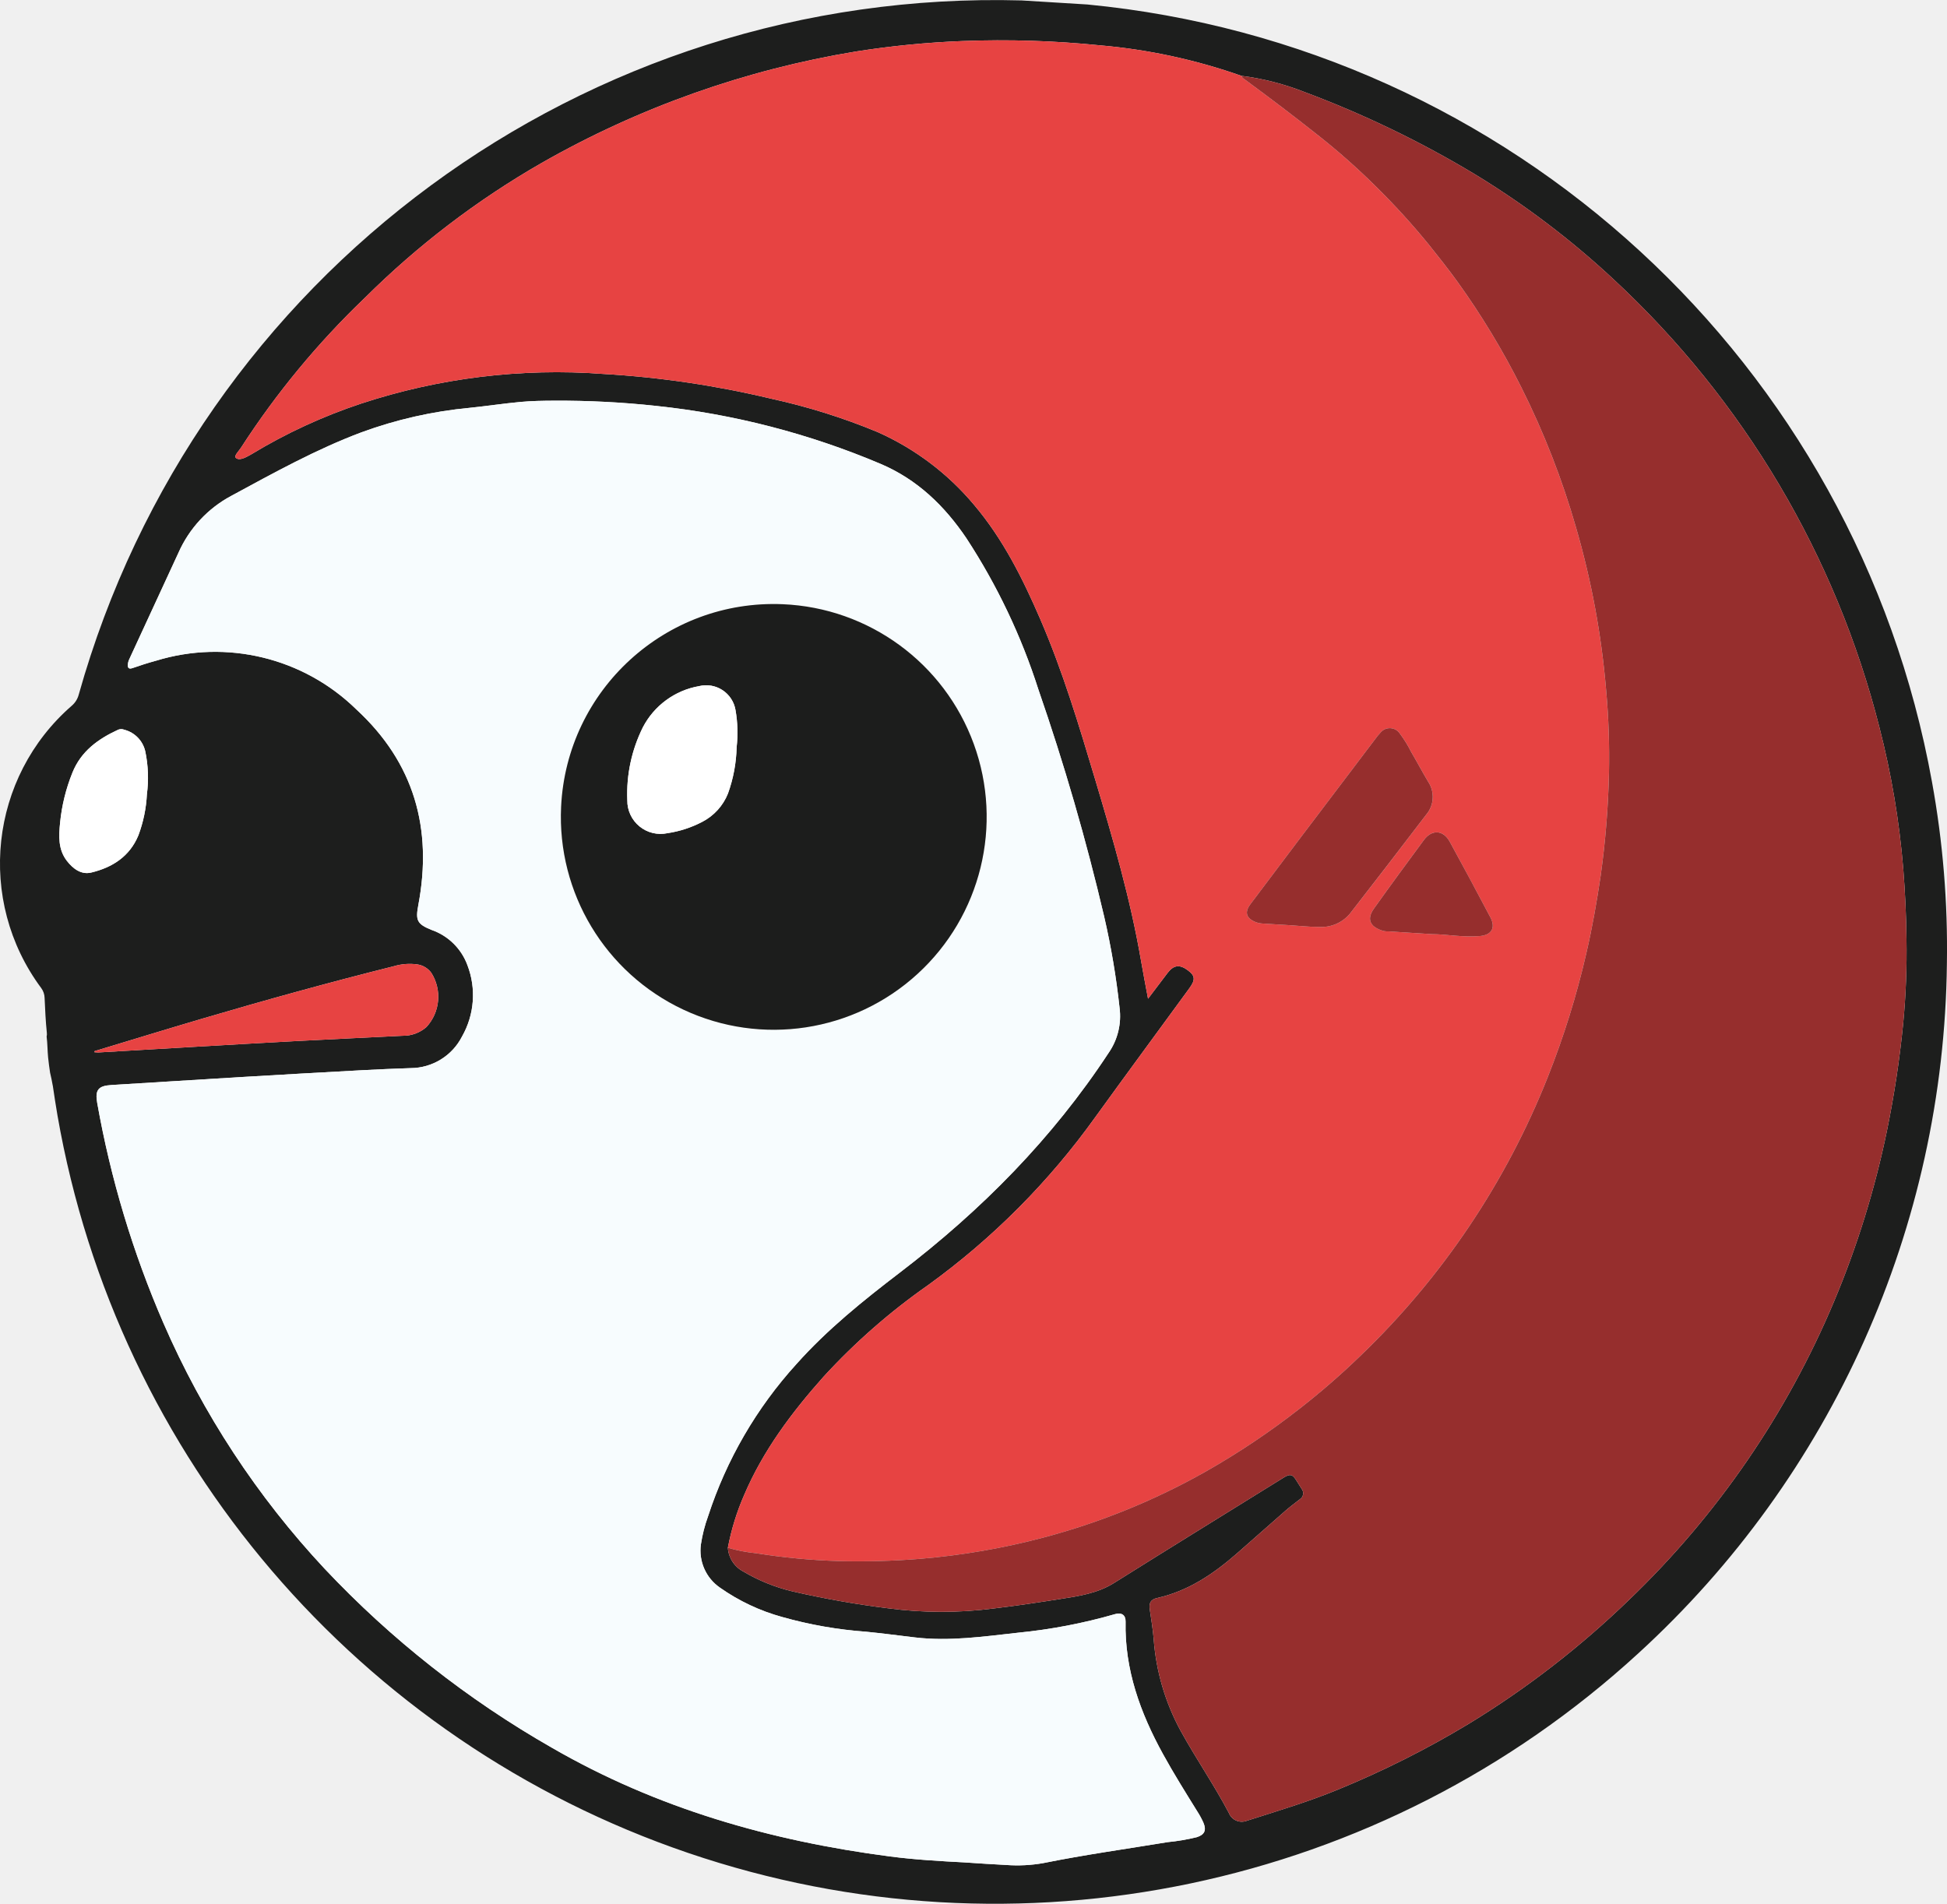
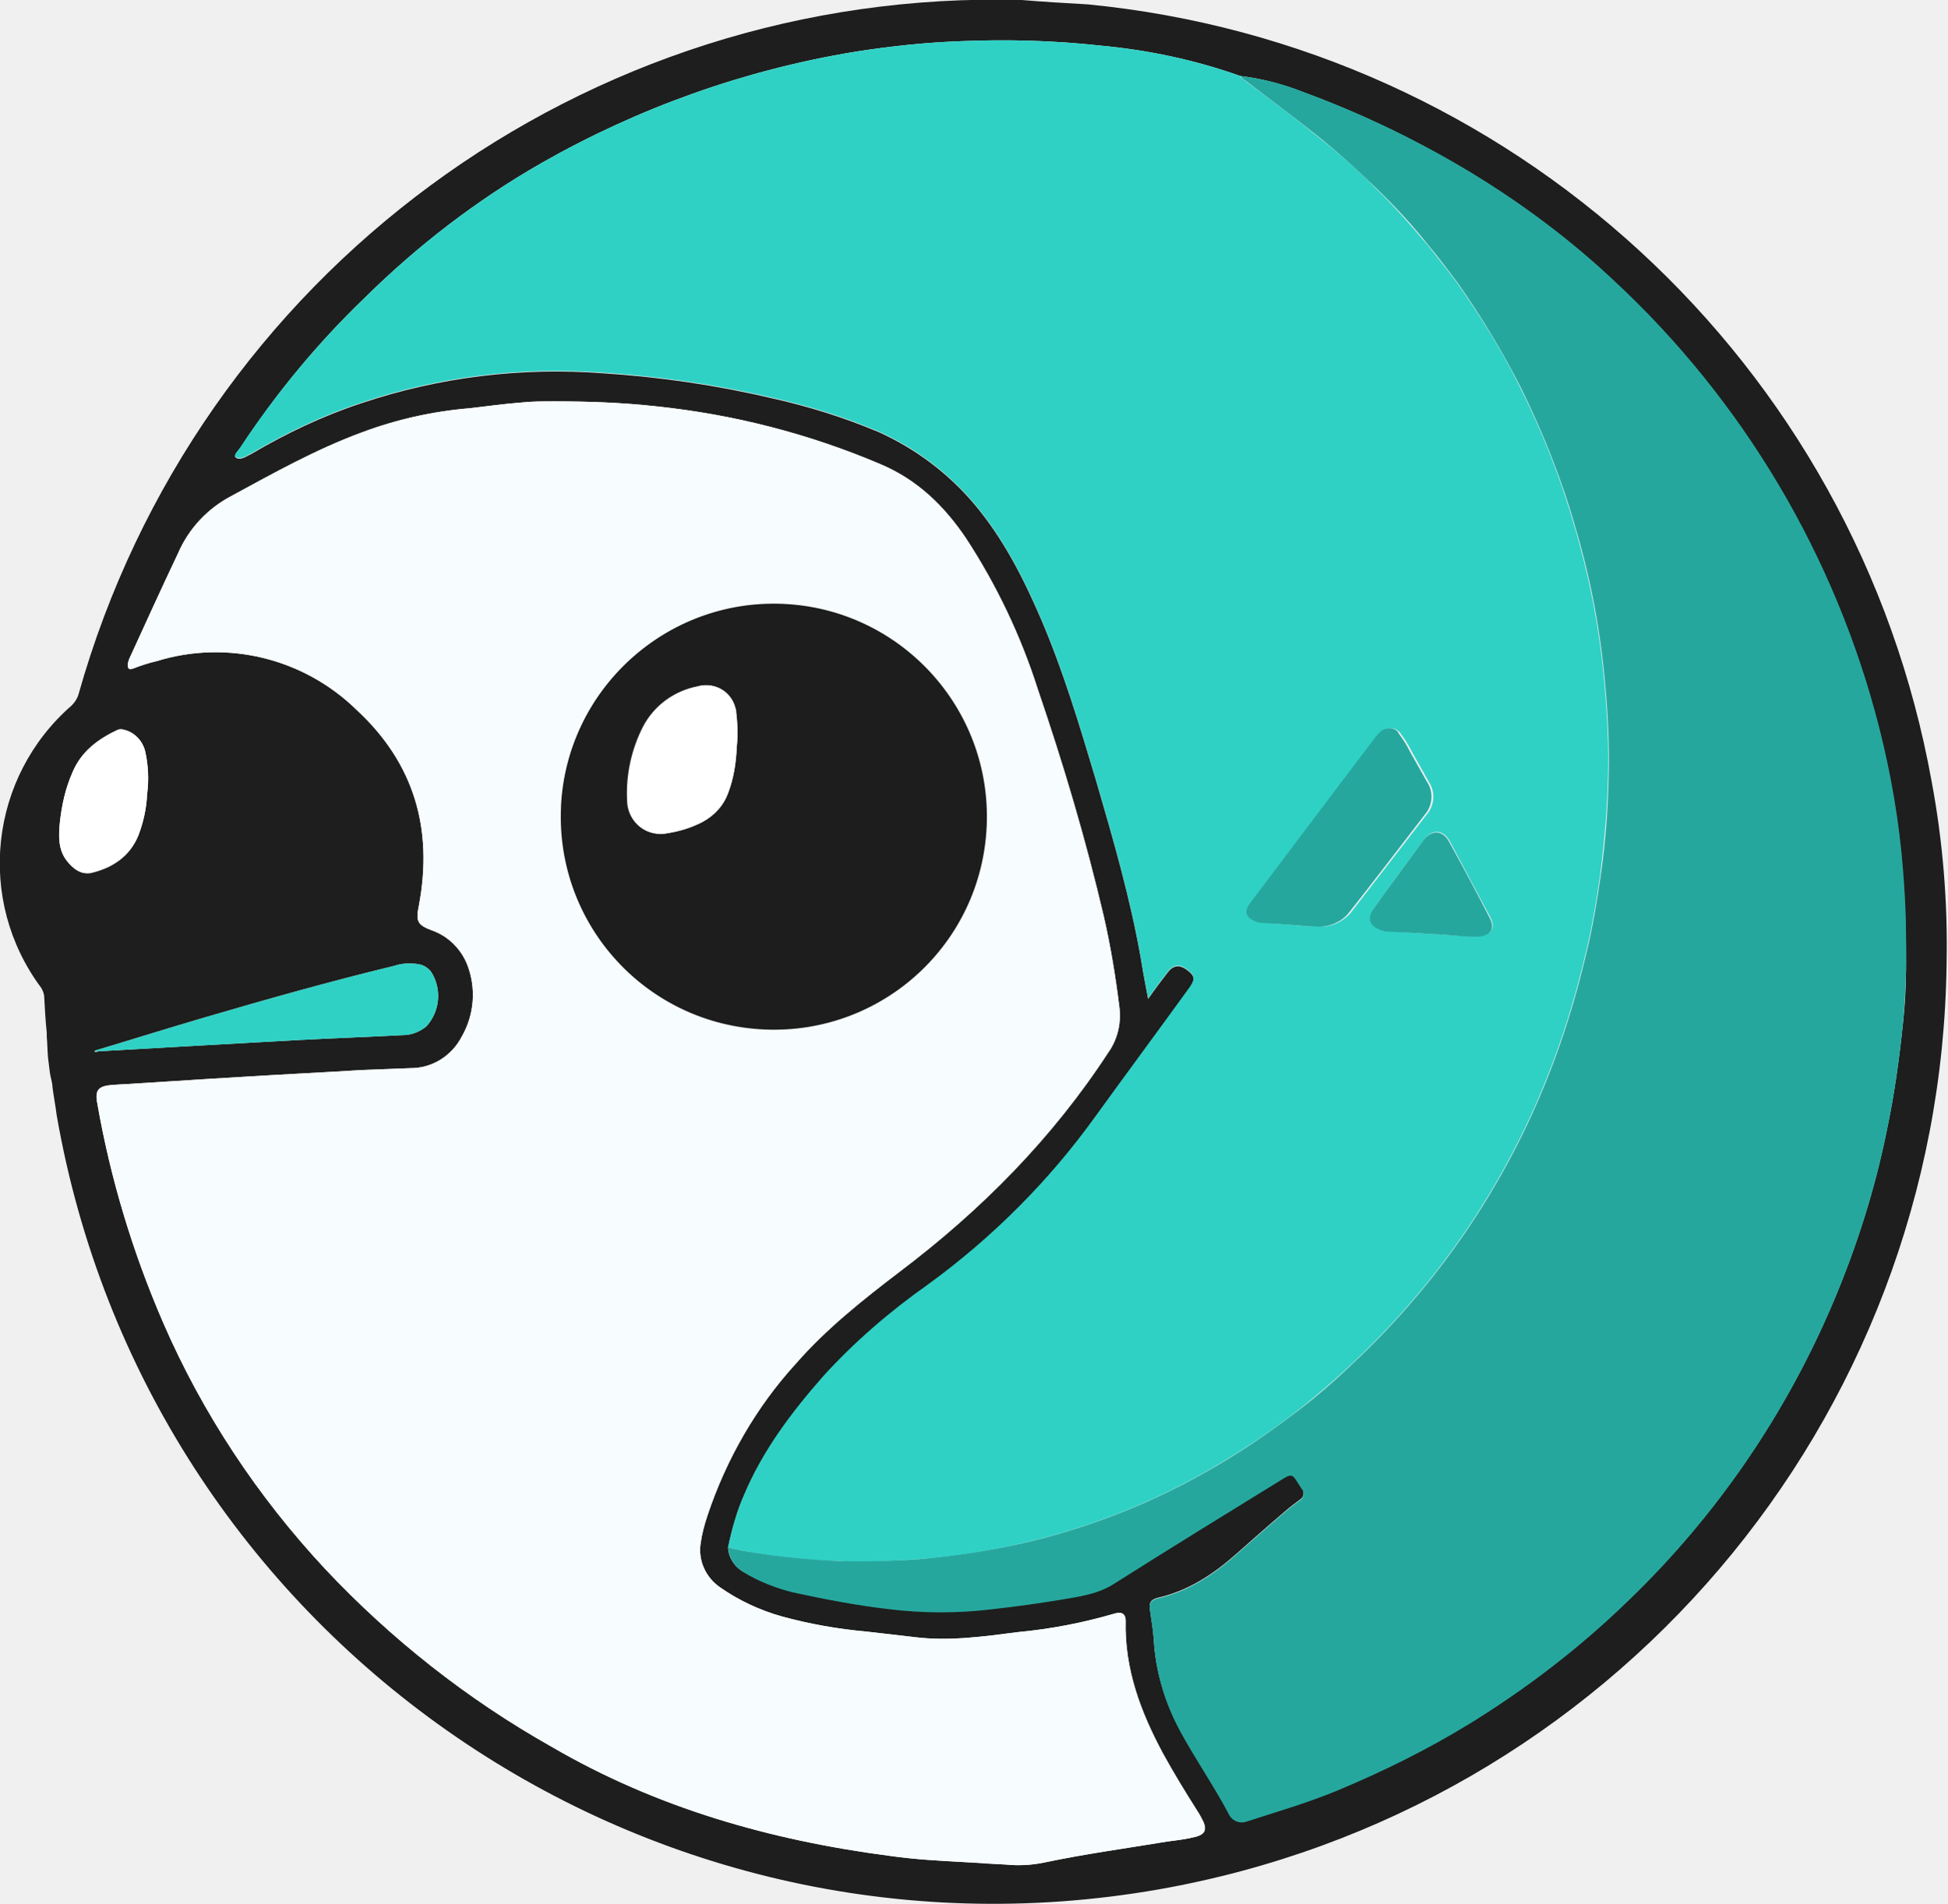
- <svg xmlns="http://www.w3.org/2000/svg" id="Layer_3" data-name="Layer 3" viewBox="0 0 312.35 305.394">
-   <defs>
-     <style>
-       .cls-1 {
-         fill: #1d1e1d;
-       }
- 
-       .cls-2 {
-         fill: #f7fcfe;
-       }
- 
-       .cls-3 {
-         fill: #e74342;
-       }
- 
-       .cls-4 {
-         fill: #fff;
-       }
- 
-       .cls-5 {
-         fill: #962e2d;
-       }
- 
-       .cls-6 {
-         fill: #1c1d1c;
-       }
-     </style>
-   </defs>
-   <g>
-     <path class="cls-1" d="M356.157,201.946a149.064,149.064,0,0,0-2.389-29.186A152.565,152.565,0,0,0,218.275,48.023q-5.276-.325-10.557-.651A152.746,152.746,0,0,0,56.458,158.744a3.514,3.514,0,0,1-1.089,1.759A33.544,33.544,0,0,0,50.438,205.827a2.762,2.762,0,0,1,.542,1.585c.083,1.859.166,3.721.357,5.571a1.613,1.613,0,0,1-.032.627c.144,1.112.129,2.234.238,3.353.08.814.199,1.626.316,2.438.148.655.304,1.308.409,1.973.012.058.027.11.037.176.24,1.57.463,3.144.741,4.708A152.658,152.658,0,0,0,306.624,312.592a152.167,152.167,0,0,0,49.533-110.646Zm-301.601-16.524c-1.427-1.846-1.301-3.991-1.091-6.126a29.018,29.018,0,0,1,1.982-8.038c1.386-3.442,4.131-5.406,7.346-6.885a1.32,1.32,0,0,1,.981.011,4.63,4.63,0,0,1,3.355,3.459,20.502,20.502,0,0,1,.264,6.894,21.988,21.988,0,0,1-1.362,6.583c-1.405,3.404-4.187,5.162-7.568,5.975C56.866,187.679,55.542,186.699,54.556,185.423Zm4.43,30.703.01-.179c5.726-1.729,11.443-3.489,17.18-5.181,10.218-3.013,20.485-5.85,30.819-8.439a8.941,8.941,0,0,1,3.813-.289,3.419,3.419,0,0,1,2.202,1.332,7.176,7.176,0,0,1-.773,8.714,5.655,5.655,0,0,1-3.817,1.399c-5.641.285-11.284.543-16.925.841-5.37.284-10.738.602-16.107.912q-7.901.457-15.802.924A5.027,5.027,0,0,1,58.986,216.126ZM235.825,342.06a32.721,32.721,0,0,1-4.676.796c-6.65,1.097-13.333,2.024-19.934,3.359a24,24,0,0,1-5.998.303c-2.065-.093-4.126-.251-6.78-.417-3.568-.186-7.727-.413-11.86-.952-19.145-2.496-37.411-7.722-54.232-17.452A156.818,156.818,0,0,1,95.915,299.003a138.554,138.554,0,0,1-25.867-39.417,157.954,157.954,0,0,1-10.63-35.342c-.372-2.065.185-2.733,2.253-2.858,7.012-.423,14.022-.875,21.035-1.291q9.608-.571,19.22-1.088c2.597-.141,5.197-.248,7.796-.336a9.306,9.306,0,0,0,8.225-5.073,13.404,13.404,0,0,0,.864-11.446,9.431,9.431,0,0,0-5.743-5.649c-2.359-.945-2.597-1.546-2.131-4.013,2.312-12.245-.669-22.831-9.975-31.396a32.366,32.366,0,0,0-32.106-7.786c-1.264.344-2.516.743-3.752,1.177-.644.226-.808-.046-.77-.584a2.56,2.56,0,0,1,.245-.865q3.933-8.532,7.879-17.057a19.085,19.085,0,0,1,8.456-9.113c6.826-3.693,13.604-7.466,20.9-10.202a69.03,69.03,0,0,1,17.386-3.933c2.717-.276,5.421-.693,8.14-.944,1.779-.164,3.574-.19,5.363-.198a144.823,144.823,0,0,1,16.424.841,126.127,126.127,0,0,1,36.005,9.312c5.871,2.504,10.229,6.73,13.738,11.928a100.003,100.003,0,0,1,11.538,24.248,367.539,367.539,0,0,1,10.559,36.46,124.255,124.255,0,0,1,2.468,14.635,10.337,10.337,0,0,1-1.75,7.2c-9.042,13.771-20.436,25.275-33.462,35.231-5.899,4.509-11.667,9.145-16.628,14.707a67.16,67.16,0,0,0-14.172,24.406,23.283,23.283,0,0,0-1.149,4.498,7.211,7.211,0,0,0,3.052,6.971,32.083,32.083,0,0,0,10.01,4.716,67.139,67.139,0,0,0,13.438,2.354c2.594.256,5.202.603,7.805.913,5.572.663,11.061-.146,16.563-.753a86.832,86.832,0,0,0,15.558-2.981c1.059-.319,1.724.149,1.702,1.19-.168,7.702,2.358,14.633,5.999,21.259,1.727,3.143,3.631,6.178,5.518,9.224a13.444,13.444,0,0,1,.965,1.78C237.398,340.947,237.085,341.658,235.825,342.06ZM349.145,211.526a167.302,167.302,0,0,1-2.606,17.205,147.416,147.416,0,0,1-8.462,27.325,143.064,143.064,0,0,1-32.838,47.856,147.033,147.033,0,0,1-25.794,19.964,152.657,152.657,0,0,1-21.019,10.566c-4.761,1.959-9.688,3.426-14.583,4.986a2.222,2.222,0,0,1-2.882-1.265c-2.367-4.495-5.26-8.679-7.708-13.126a36.286,36.286,0,0,1-4.346-14.761c-.129-1.577-.392-3.143-.621-4.711-.157-1.079.116-1.64,1.184-1.88,4.943-1.109,8.981-3.827,12.717-7.086,2.63-2.294,5.23-4.622,7.859-6.917.738-.644,1.529-1.229,2.303-1.831a1.139,1.139,0,0,0,.288-1.687c-.287-.459-.588-.909-.868-1.371-.583-.965-1.005-1.049-1.974-.447-9.08,5.638-18.183,11.24-27.235,16.923-2.649,1.663-5.602,2.106-8.567,2.569-3.598.562-7.201,1.109-10.816,1.535a64.845,64.845,0,0,1-16.892-.038,150.358,150.358,0,0,1-15.436-2.735,28.364,28.364,0,0,1-7.767-3.156,4.644,4.644,0,0,1-2.489-3.816,39.329,39.329,0,0,1,2.623-8.486c3.039-7.126,7.623-13.227,12.729-18.962a101.853,101.853,0,0,1,16.781-14.7,118.134,118.134,0,0,0,26.818-26.949c4.996-6.914,10.059-13.78,15.086-20.67,1.002-1.374.932-2.018-.272-2.905-1.292-.952-2.252-.825-3.213.436-1.002,1.314-1.995,2.634-3.143,4.15-.402-2.17-.786-4.11-1.119-6.059-1.69-9.88-4.485-19.479-7.347-29.064-2.603-8.715-5.214-17.427-8.829-25.792-2.814-6.512-5.972-12.835-10.593-18.299a42.948,42.948,0,0,0-15.505-11.706,100.226,100.226,0,0,0-17.088-5.356,153.897,153.897,0,0,0-26.968-3.97,100.38,100.38,0,0,0-38.804,4.763,86.331,86.331,0,0,0-17.562,8.11c-.115.071-.235.135-.354.2-.693.378-1.614.867-2.154.411-.386-.326.461-1.101.802-1.639a133.764,133.764,0,0,1,19.878-24.056A136.785,136.785,0,0,1,130.706,73.452a151.443,151.443,0,0,1,50.392-17.882,145.825,145.825,0,0,1,17.134-1.683,158.007,158.007,0,0,1,22.109.693,92.005,92.005,0,0,1,22.629,4.888,41.859,41.859,0,0,1,10.065,2.573,165.343,165.343,0,0,1,27.284,13.15,137.043,137.043,0,0,1,22.448,17.003,147.574,147.574,0,0,1,42.566,71.807,135.884,135.884,0,0,1,3.829,22.728c.293,3.736.475,7.469.513,11.217A121.344,121.344,0,0,1,349.145,211.526Z" transform="translate(-43.82519 -47.30286)" />
-     <path class="cls-2" d="M198.437,346.101c-3.568-.186-7.727-.413-11.86-.952-19.145-2.496-37.411-7.722-54.232-17.451A156.819,156.819,0,0,1,95.915,299.003a138.554,138.554,0,0,1-25.867-39.417,157.954,157.954,0,0,1-10.63-35.342c-.372-2.065.185-2.733,2.253-2.858,7.012-.423,14.022-.875,21.035-1.291q9.608-.571,19.22-1.088c2.597-.141,5.197-.248,7.796-.336a9.306,9.306,0,0,0,8.225-5.073,13.404,13.404,0,0,0,.864-11.446,9.432,9.432,0,0,0-5.743-5.649c-2.359-.945-2.597-1.546-2.131-4.013,2.312-12.245-.669-22.831-9.975-31.396a32.367,32.367,0,0,0-32.106-7.786c-1.264.344-2.516.743-3.752,1.177-.644.226-.808-.046-.77-.584a2.559,2.559,0,0,1,.245-.865q3.933-8.532,7.879-17.057a19.085,19.085,0,0,1,8.456-9.113c6.826-3.693,13.604-7.466,20.9-10.202a69.029,69.029,0,0,1,17.386-3.933c2.717-.276,5.421-.693,8.14-.944,1.779-.164,3.574-.19,5.363-.198a144.833,144.833,0,0,1,16.424.841,126.128,126.128,0,0,1,36.005,9.312c5.871,2.504,10.229,6.73,13.738,11.928a100.005,100.005,0,0,1,11.538,24.248,367.545,367.545,0,0,1,10.559,36.46,124.253,124.253,0,0,1,2.468,14.635,10.337,10.337,0,0,1-1.75,7.2c-9.042,13.771-20.436,25.275-33.462,35.231-5.899,4.509-11.667,9.145-16.628,14.707a67.16,67.16,0,0,0-14.172,24.406,23.282,23.282,0,0,0-1.149,4.498,7.211,7.211,0,0,0,3.052,6.971,32.085,32.085,0,0,0,10.01,4.716,67.137,67.137,0,0,0,13.438,2.354c2.594.256,5.202.603,7.805.913,5.572.663,11.061-.146,16.563-.753A86.833,86.833,0,0,0,222.695,306.277c1.059-.318,1.724.149,1.702,1.19-.168,7.702,2.358,14.633,5.999,21.259,1.727,3.143,3.631,6.178,5.518,9.224a13.441,13.441,0,0,1,.965,1.78c.519,1.217.207,1.929-1.054,2.33a32.729,32.729,0,0,1-4.676.796c-6.65,1.097-13.333,2.024-19.934,3.359a24,24,0,0,1-5.998.303C203.152,346.425,201.09,346.267,198.437,346.101Zm-29.041-201.858a34.154,34.154,0,1,0,32.679,35.307A34.091,34.091,0,0,0,169.395,144.243Z" transform="translate(-43.82519 -47.30286)" />
-     <g id="Color_1" data-name="Color 1">
-       <path class="cls-3" d="M160.593,295.627a39.33,39.33,0,0,1,2.623-8.486c3.039-7.126,7.623-13.227,12.729-18.962a101.853,101.853,0,0,1,16.781-14.7,118.134,118.134,0,0,0,26.818-26.949c4.996-6.914,10.059-13.78,15.086-20.67,1.002-1.374.932-2.018-.272-2.905-1.292-.952-2.252-.825-3.213.436-1.002,1.314-1.995,2.634-3.143,4.15-.402-2.17-.786-4.11-1.119-6.059-1.69-9.88-4.485-19.479-7.347-29.064-2.603-8.715-5.214-17.427-8.829-25.792-2.814-6.512-5.972-12.835-10.593-18.299a42.948,42.948,0,0,0-15.505-11.706,100.232,100.232,0,0,0-17.088-5.356,153.898,153.898,0,0,0-26.968-3.97,100.379,100.379,0,0,0-38.804,4.763,86.332,86.332,0,0,0-17.562,8.11c-.115.071-.235.135-.354.2-.693.378-1.614.867-2.154.411-.386-.326.461-1.101.802-1.639a133.765,133.765,0,0,1,19.878-24.056,136.784,136.784,0,0,1,28.345-21.631,151.442,151.442,0,0,1,50.392-17.882,145.83,145.83,0,0,1,17.134-1.683,158.009,158.009,0,0,1,22.109.693,92.014,92.014,0,0,1,22.629,4.888c.137.382.496.545.787.76,3.758,2.768,7.483,5.578,11.139,8.479a108.612,108.612,0,0,1,9.72,8.577,115.578,115.578,0,0,1,8.461,9.303c1.557,1.958,3.123,3.911,4.58,5.94a124.704,124.704,0,0,1,10.218,16.901,130.498,130.498,0,0,1,8.8,22.559,133.199,133.199,0,0,1,4.805,25.922,120.306,120.306,0,0,1,.468,13.425,141.686,141.686,0,0,1-1.335,16.479c-.618,4.17-1.344,8.317-2.295,12.414a136.537,136.537,0,0,1-6.188,19.875,126.756,126.756,0,0,1-30.024,44.694,119.782,119.782,0,0,1-9.715,8.455A123.35,123.35,0,0,1,237.08,283.501a110.348,110.348,0,0,1-25.779,10.468,114.071,114.071,0,0,1-20.005,3.445,122.645,122.645,0,0,1-12.929.347,103.182,103.182,0,0,1-13.22-1.252A24.927,24.927,0,0,1,160.593,295.627ZM250.852,195.752c1.522.095,3.044.276,4.565.265a5.965,5.965,0,0,0,4.954-2.101q6.17-7.923,12.256-15.912a4.391,4.391,0,0,0,.3-5.303c-.936-1.567-1.788-3.185-2.714-4.758a19.071,19.071,0,0,0-1.805-2.932,1.93,1.93,0,0,0-3.151-.125,8.889,8.889,0,0,0-.771.94q-6.067,8.004-12.128,16.013-3.977,5.26-7.935,10.534c-.96,1.28-.681,2.234.785,2.845a3.53,3.53,0,0,0,1.181.258C247.877,195.559,249.364,195.659,250.852,195.752Zm22.785,1.429c2.188.003,4.875.543,7.589.304,1.903-.167,2.577-1.341,1.698-3.001q-3.228-6.095-6.529-12.152c-1.029-1.882-2.858-1.992-4.14-.259-2.694,3.643-5.373,7.298-8.004,10.986-1.391,1.951-.355,3.079,1.566,3.62a3.448,3.448,0,0,0,.708.054C268.723,196.873,270.921,197.011,273.637,197.181Z" transform="translate(-43.82519 -47.30286)" />
-       <path class="cls-3" d="M58.996,215.947c5.726-1.729,11.443-3.49,17.18-5.181,10.218-3.013,20.485-5.85,30.819-8.439a8.942,8.942,0,0,1,3.813-.289,3.419,3.419,0,0,1,2.202,1.332,7.176,7.176,0,0,1-.773,8.714,5.656,5.656,0,0,1-3.817,1.399c-5.641.285-11.284.543-16.925.841-5.37.284-10.738.602-16.107.912q-7.901.457-15.802.924a5.037,5.037,0,0,1-.601-.035Z" transform="translate(-43.82519 -47.30286)" />
+ <svg xmlns="http://www.w3.org/2000/svg" version="1.1" id="Layer_3" x="0px" y="0px" viewBox="0 0 312.4 305.5" style="enable-background:new 0 0 312.4 305.5;" xml:space="preserve">
+   <style type="text/css">
+ 	.st0{fill:#1D1E1D;}
+ 	.st1{fill:#F7FCFE;}
+ 	.st2{fill:#FFFFFF;}
+ 	.st3{fill:#2FD1C5;}
+ 	.st4{fill:#1C1D1C;}
+ 	.st5{opacity:0.2;}
+ </style>
+   <path class="st0" d="M312.3,154.6c0.2-9.8-0.6-19.6-2.4-29.2C297.8,58.2,242.4,7.3,174.5,0.7c-3.5-0.2-7-0.4-10.6-0.7  C93.9-1.9,31.6,44,12.6,111.4c-0.2,0.7-0.6,1.3-1.1,1.8c-13.2,11.5-15.4,31.2-4.9,45.3c0.3,0.5,0.5,1,0.5,1.6  c0.1,1.9,0.2,3.7,0.4,5.6c0,0.2,0,0.4,0,0.6c0.1,1.1,0.1,2.2,0.2,3.4c0.1,0.8,0.2,1.6,0.3,2.4c0.1,0.7,0.3,1.3,0.4,2  c0,0.1,0,0.1,0,0.2c0.2,1.6,0.5,3.1,0.7,4.7c14.5,83.1,93.6,138.7,176.7,124.2C258.3,290.5,311.4,228.1,312.3,154.6L312.3,154.6z   M10.7,138.1c-1.4-1.8-1.3-4-1.1-6.1c0.3-2.8,0.9-5.5,2-8c1.4-3.4,4.1-5.4,7.3-6.9c0.3-0.1,0.7-0.1,1,0c1.7,0.4,3,1.8,3.4,3.5  c0.5,2.3,0.6,4.6,0.3,6.9c-0.1,2.3-0.6,4.5-1.4,6.6c-1.4,3.4-4.2,5.2-7.6,6C13,140.4,11.7,139.4,10.7,138.1L10.7,138.1z M15.2,168.8  l0-0.2c5.7-1.7,11.4-3.5,17.2-5.2c10.2-3,20.5-5.9,30.8-8.4c1.2-0.4,2.5-0.5,3.8-0.3c0.9,0.1,1.7,0.6,2.2,1.3  c1.7,2.7,1.4,6.3-0.8,8.7c-1.1,0.9-2.4,1.4-3.8,1.4c-5.6,0.3-11.3,0.5-16.9,0.8c-5.4,0.3-10.7,0.6-16.1,0.9  c-5.3,0.3-10.5,0.6-15.8,0.9C15.6,168.8,15.4,168.8,15.2,168.8L15.2,168.8z M192,294.7c-1.5,0.4-3.1,0.6-4.7,0.8  c-6.6,1.1-13.3,2-19.9,3.4c-2,0.4-4,0.5-6,0.3c-2.1-0.1-4.1-0.3-6.8-0.4c-3.6-0.2-7.7-0.4-11.9-1c-19.1-2.5-37.4-7.7-54.2-17.5  C75,272.7,62.7,263,52.1,251.7c-10.8-11.6-19.6-24.9-25.9-39.4c-4.9-11.3-8.5-23.2-10.6-35.3c-0.4-2.1,0.2-2.7,2.3-2.9  c7-0.4,14-0.9,21-1.3c6.4-0.4,12.8-0.7,19.2-1.1c2.6-0.1,5.2-0.2,7.8-0.3c3.5,0,6.6-2,8.2-5.1c2-3.5,2.3-7.7,0.9-11.4  c-1-2.6-3.1-4.7-5.7-5.6c-2.4-0.9-2.6-1.5-2.1-4c2.3-12.2-0.7-22.8-10-31.4c-8.5-8.3-20.8-11.3-32.1-7.8c-1.3,0.3-2.5,0.7-3.8,1.2  c-0.6,0.2-0.8,0-0.8-0.6c0-0.3,0.1-0.6,0.2-0.9c2.6-5.7,5.2-11.4,7.9-17.1c1.7-3.9,4.7-7.1,8.5-9.1c6.8-3.7,13.6-7.5,20.9-10.2  c5.6-2.1,11.4-3.4,17.4-3.9c2.7-0.3,5.4-0.7,8.1-0.9c1.8-0.2,3.6-0.2,5.4-0.2c5.5,0,11,0.2,16.4,0.8c12.4,1.3,24.5,4.4,36,9.3  c5.9,2.5,10.2,6.7,13.7,11.9c4.9,7.5,8.8,15.7,11.5,24.2c4.1,12,7.7,24.1,10.6,36.5c1.1,4.8,1.9,9.7,2.5,14.6  c0.3,2.5-0.3,5.1-1.8,7.2c-9,13.8-20.4,25.3-33.5,35.2c-5.9,4.5-11.7,9.1-16.6,14.7c-6.4,7-11.2,15.4-14.2,24.4  c-0.5,1.5-0.9,3-1.1,4.5c-0.4,2.7,0.8,5.4,3.1,7c3,2.1,6.4,3.7,10,4.7c4.4,1.2,8.9,2,13.4,2.4c2.6,0.3,5.2,0.6,7.8,0.9  c5.6,0.7,11.1-0.1,16.6-0.8c5.3-0.5,10.5-1.5,15.6-3c1.1-0.3,1.7,0.1,1.7,1.2c-0.2,7.7,2.4,14.6,6,21.3c1.7,3.1,3.6,6.2,5.5,9.2  c0.4,0.6,0.7,1.2,1,1.8C193.6,293.6,193.3,294.3,192,294.7z M305.3,164.2c-0.6,5.8-1.4,11.5-2.6,17.2c-1.9,9.4-4.8,18.5-8.5,27.3  c-7.6,18-18.7,34.3-32.8,47.9c-7.8,7.6-16.5,14.3-25.8,20c-6.7,4.1-13.8,7.6-21,10.6c-4.8,2-9.7,3.4-14.6,5  c-1.1,0.4-2.4-0.1-2.9-1.3l0,0c-2.4-4.5-5.3-8.7-7.7-13.1c-2.5-4.6-4-9.6-4.3-14.8c-0.1-1.6-0.4-3.1-0.6-4.7  c-0.2-1.1,0.1-1.6,1.2-1.9c4.9-1.1,9-3.8,12.7-7.1c2.6-2.3,5.2-4.6,7.9-6.9c0.7-0.6,1.5-1.2,2.3-1.8c0.5-0.3,0.7-1,0.4-1.6  c0,0-0.1-0.1-0.1-0.1c-0.3-0.5-0.6-0.9-0.9-1.4c-0.6-1-1-1-2-0.4c-9.1,5.6-18.2,11.2-27.2,16.9c-2.6,1.7-5.6,2.1-8.6,2.6  c-3.6,0.6-7.2,1.1-10.8,1.5c-5.6,0.7-11.3,0.7-16.9,0c-5.2-0.6-10.3-1.6-15.4-2.7c-2.7-0.7-5.3-1.7-7.8-3.2  c-1.4-0.7-2.4-2.2-2.5-3.8c0.6-2.9,1.4-5.8,2.6-8.5c3-7.1,7.6-13.2,12.7-19c5-5.5,10.7-10.4,16.8-14.7c10.3-7.5,19.4-16.6,26.8-26.9  c5-6.9,10.1-13.8,15.1-20.7c1-1.4,0.9-2-0.3-2.9c-1.3-1-2.3-0.8-3.2,0.4c-1,1.3-2,2.6-3.1,4.2c-0.4-2.2-0.8-4.1-1.1-6.1  c-1.7-9.9-4.5-19.5-7.3-29.1c-2.6-8.7-5.2-17.4-8.8-25.8c-2.8-6.5-6-12.8-10.6-18.3c-4.2-5-9.5-9-15.5-11.7  c-5.5-2.3-11.2-4.1-17.1-5.4c-8.9-2.1-17.9-3.4-27-4c-13.1-1-26.3,0.6-38.8,4.8c-6.1,2-12,4.8-17.6,8.1c-0.1,0.1-0.2,0.1-0.4,0.2  c-0.7,0.4-1.6,0.9-2.2,0.4c-0.4-0.3,0.5-1.1,0.8-1.6C44.3,63.1,51,55,58.5,47.8c8.5-8.4,18-15.7,28.3-21.6  c15.6-8.9,32.7-15,50.4-17.9c5.7-0.9,11.4-1.5,17.1-1.7c7.4-0.3,14.8-0.1,22.1,0.7c7.7,0.7,15.3,2.3,22.6,4.9  c3.4,0.4,6.8,1.3,10.1,2.6c9.5,3.5,18.6,7.9,27.3,13.2c8,4.9,15.6,10.6,22.4,17c20.8,19.3,35.6,44.3,42.6,71.8  c1.9,7.5,3.2,15.1,3.8,22.7c0.3,3.7,0.5,7.5,0.5,11.2C305.9,155.2,305.8,159.7,305.3,164.2z" />
+   <path class="st1" d="M154.6,298.8c-3.6-0.2-7.7-0.4-11.9-1c-19.1-2.5-37.4-7.7-54.2-17.5C75,272.7,62.7,263,52.1,251.7  c-10.8-11.6-19.6-24.9-25.9-39.4c-4.9-11.3-8.5-23.2-10.6-35.3c-0.4-2.1,0.2-2.7,2.3-2.9c7-0.4,14-0.9,21-1.3  c6.4-0.4,12.8-0.7,19.2-1.1c2.6-0.1,5.2-0.2,7.8-0.3c3.5,0,6.6-2,8.2-5.1c2-3.5,2.3-7.7,0.9-11.4c-1-2.6-3.1-4.7-5.7-5.6  c-2.4-0.9-2.6-1.5-2.1-4c2.3-12.2-0.7-22.8-10-31.4c-8.5-8.3-20.8-11.3-32.1-7.8c-1.3,0.3-2.5,0.7-3.8,1.2c-0.6,0.2-0.8,0-0.8-0.6  c0-0.3,0.1-0.6,0.2-0.9c2.6-5.7,5.2-11.4,7.9-17.1c1.7-3.9,4.7-7.1,8.5-9.1c6.8-3.7,13.6-7.5,20.9-10.2c5.6-2.1,11.4-3.4,17.4-3.9  c2.7-0.3,5.4-0.7,8.1-0.9c1.8-0.2,3.6-0.2,5.4-0.2c5.5,0,11,0.2,16.4,0.8c12.4,1.3,24.5,4.4,36,9.3c5.9,2.5,10.2,6.7,13.7,11.9  c4.9,7.5,8.8,15.7,11.5,24.2c4.1,12,7.7,24.1,10.6,36.5c1.1,4.8,1.9,9.7,2.5,14.6c0.3,2.5-0.3,5.1-1.8,7.2  c-9,13.8-20.4,25.3-33.5,35.2c-5.9,4.5-11.7,9.1-16.6,14.7c-6.4,7-11.2,15.4-14.2,24.4c-0.5,1.5-0.9,3-1.1,4.5  c-0.4,2.7,0.8,5.4,3.1,7c3,2.1,6.4,3.7,10,4.7c4.4,1.2,8.9,2,13.4,2.4c2.6,0.3,5.2,0.6,7.8,0.9c5.6,0.7,11.1-0.1,16.6-0.8  c5.3-0.5,10.5-1.5,15.6-3c1.1-0.3,1.7,0.1,1.7,1.2c-0.2,7.7,2.4,14.6,6,21.3c1.7,3.1,3.6,6.2,5.5,9.2c0.4,0.6,0.7,1.2,1,1.8  c0.5,1.2,0.2,1.9-1.1,2.3c-1.5,0.4-3.1,0.6-4.7,0.8c-6.6,1.1-13.3,2-19.9,3.4c-2,0.4-4,0.5-6,0.3C159.3,299.1,157.3,299,154.6,298.8  z M125.6,96.9c-18.8-0.8-34.8,13.8-35.6,32.7c-0.8,18.8,13.8,34.8,32.7,35.6c18.8,0.8,34.8-13.8,35.6-32.7c0,0,0,0,0,0  c0-0.1,0-0.2,0-0.3C158.9,113.5,144.3,97.7,125.6,96.9z" />
+   <path class="st2" d="M23.6,127.4c-0.1,2.3-0.6,4.5-1.4,6.6c-1.4,3.4-4.2,5.2-7.6,6c-1.6,0.4-2.9-0.6-3.9-1.9c-1.4-1.8-1.3-4-1.1-6.1  c0.3-2.8,0.9-5.5,2-8c1.4-3.4,4.1-5.4,7.3-6.9c0.3-0.1,0.7-0.1,1,0c1.7,0.4,3,1.8,3.4,3.5C23.8,122.8,23.9,125.1,23.6,127.4z" />
+   <g id="Color_1_default">
+     <g id="Color_1-2">
+       <path class="st3" d="M116.8,248.3c0.6-2.9,1.4-5.8,2.6-8.5c3-7.1,7.6-13.2,12.7-19c5-5.5,10.7-10.4,16.8-14.7    c10.3-7.5,19.4-16.6,26.8-26.9c5-6.9,10.1-13.8,15.1-20.7c1-1.4,0.9-2-0.3-2.9c-1.3-1-2.3-0.8-3.2,0.4c-1,1.3-2,2.6-3.1,4.2    c-0.4-2.2-0.8-4.1-1.1-6.1c-1.7-9.9-4.5-19.5-7.3-29.1c-2.6-8.7-5.2-17.4-8.8-25.8c-2.8-6.5-6-12.8-10.6-18.3    c-4.2-5-9.5-9-15.5-11.7c-5.5-2.3-11.2-4.1-17.1-5.4c-8.9-2.1-17.9-3.4-27-4c-13.1-1-26.3,0.6-38.8,4.8c-6.1,2-12,4.8-17.6,8.1    c-0.1,0.1-0.2,0.1-0.4,0.2c-0.7,0.4-1.6,0.9-2.2,0.4c-0.4-0.3,0.5-1.1,0.8-1.6C44.3,63.1,51,55,58.5,47.8    c8.5-8.4,18-15.7,28.3-21.6c15.6-8.9,32.7-15,50.4-17.9c5.7-0.9,11.4-1.5,17.1-1.7c7.4-0.3,14.8-0.1,22.1,0.7    c7.7,0.7,15.3,2.3,22.6,4.9c0.1,0.4,0.5,0.5,0.8,0.8c3.8,2.8,7.5,5.6,11.1,8.5c3.4,2.7,6.7,5.5,9.7,8.6c3,2.9,5.8,6.1,8.5,9.3    c1.6,2,3.1,3.9,4.6,5.9c3.8,5.4,7.3,11,10.2,16.9c3.6,7.2,6.6,14.8,8.8,22.6c2.5,8.5,4.1,17.1,4.8,25.9c0.4,4.5,0.6,8.9,0.5,13.4    c-0.1,5.5-0.6,11-1.3,16.5c-0.6,4.2-1.3,8.3-2.3,12.4c-1.6,6.8-3.6,13.4-6.2,19.9c-6.7,16.9-16.9,32.1-30,44.7    c-3.1,3-6.3,5.8-9.7,8.5c-4.8,3.8-10,7.2-15.3,10.2c-8.1,4.6-16.8,8.1-25.8,10.5c-6.6,1.7-13.2,2.9-20,3.4    c-4.3,0.3-8.6,0.5-12.9,0.3c-4.4-0.1-8.8-0.6-13.2-1.3C119.8,249,118.3,248.7,116.8,248.3z M207,148.4c1.5,0.1,3,0.3,4.6,0.3    c1.9,0.1,3.7-0.7,5-2.1c4.1-5.3,8.2-10.6,12.3-15.9c1.3-1.5,1.4-3.7,0.3-5.3c-0.9-1.6-1.8-3.2-2.7-4.8c-0.5-1-1.1-2-1.8-2.9    c-0.6-0.9-1.8-1.1-2.7-0.6c-0.2,0.1-0.3,0.3-0.5,0.4c-0.3,0.3-0.5,0.6-0.8,0.9c-4,5.3-8.1,10.7-12.1,16c-2.7,3.5-5.3,7-7.9,10.5    c-1,1.3-0.7,2.2,0.8,2.8c0.4,0.2,0.8,0.2,1.2,0.3C204.1,148.2,205.5,148.3,207,148.4z M229.8,149.9c2.2,0,4.9,0.5,7.6,0.3    c1.9-0.2,2.6-1.3,1.7-3c-2.2-4.1-4.3-8.1-6.5-12.2c-1-1.9-2.9-2-4.1-0.3c-2.7,3.6-5.4,7.3-8,11c-1.4,2-0.4,3.1,1.6,3.6    c0.2,0,0.5,0.1,0.7,0.1C224.9,149.6,227.1,149.7,229.8,149.9L229.8,149.9z" />
+       <path class="st3" d="M15.2,168.6c5.7-1.7,11.4-3.5,17.2-5.2c10.2-3,20.5-5.9,30.8-8.4c1.2-0.4,2.5-0.5,3.8-0.3    c0.9,0.1,1.7,0.6,2.2,1.3c1.7,2.7,1.4,6.3-0.8,8.7c-1.1,0.9-2.4,1.4-3.8,1.4c-5.6,0.3-11.3,0.5-16.9,0.8    c-5.4,0.3-10.7,0.6-16.1,0.9c-5.3,0.3-10.5,0.6-15.8,0.9c-0.2,0-0.4,0-0.6,0L15.2,168.6z" />
    </g>
-     <path class="cls-4" d="M67.393,174.737a21.986,21.986,0,0,1-1.362,6.583c-1.405,3.404-4.187,5.162-7.568,5.975-1.597.384-2.921-.596-3.907-1.872-1.427-1.846-1.301-3.991-1.091-6.126a29.018,29.018,0,0,1,1.982-8.038c1.386-3.442,4.131-5.406,7.346-6.885a1.32,1.32,0,0,1,.981.011,4.63,4.63,0,0,1,3.355,3.459A20.501,20.501,0,0,1,67.393,174.737Z" transform="translate(-43.82519 -47.30286)" />
-     <g id="Color_2" data-name="Color 2">
-       <path class="cls-5" d="M160.593,295.627a24.927,24.927,0,0,0,4.554.882,103.182,103.182,0,0,0,13.22,1.252,122.645,122.645,0,0,0,12.929-.347,114.071,114.071,0,0,0,20.005-3.445,110.348,110.348,0,0,0,25.779-10.468,123.35,123.35,0,0,0,15.312-10.25,119.782,119.782,0,0,0,9.715-8.455A126.756,126.756,0,0,0,292.131,220.102a136.537,136.537,0,0,0,6.188-19.875c.951-4.098,1.677-8.244,2.295-12.414a141.686,141.686,0,0,0,1.335-16.479,120.306,120.306,0,0,0-.468-13.425,133.199,133.199,0,0,0-4.805-25.922,130.498,130.498,0,0,0-8.8-22.559,124.704,124.704,0,0,0-10.218-16.901c-1.457-2.029-3.023-3.982-4.58-5.94a115.578,115.578,0,0,0-8.461-9.303,108.612,108.612,0,0,0-9.72-8.577c-3.656-2.901-7.382-5.711-11.139-8.479-.291-.215-.651-.377-.787-.76a41.868,41.868,0,0,1,10.065,2.573,165.345,165.345,0,0,1,27.284,13.15,137.046,137.046,0,0,1,22.448,17.003,147.574,147.574,0,0,1,42.566,71.807,135.879,135.879,0,0,1,3.829,22.728c.293,3.736.475,7.469.513,11.217a121.339,121.339,0,0,1-.53,13.58,167.305,167.305,0,0,1-2.606,17.205,147.419,147.419,0,0,1-8.462,27.325,143.066,143.066,0,0,1-32.838,47.856,147.034,147.034,0,0,1-25.794,19.964,152.659,152.659,0,0,1-21.019,10.566c-4.761,1.959-9.688,3.426-14.583,4.986a2.222,2.222,0,0,1-2.882-1.265c-2.367-4.495-5.26-8.679-7.708-13.126a36.286,36.286,0,0,1-4.346-14.761c-.129-1.577-.392-3.143-.621-4.711-.157-1.079.116-1.64,1.184-1.88,4.943-1.109,8.981-3.827,12.717-7.086,2.63-2.294,5.23-4.622,7.859-6.917.738-.644,1.529-1.229,2.303-1.831a1.139,1.139,0,0,0,.288-1.687c-.287-.459-.588-.909-.868-1.371-.583-.965-1.005-1.049-1.974-.447-9.08,5.638-18.183,11.24-27.235,16.923-2.649,1.663-5.602,2.106-8.567,2.569-3.598.562-7.201,1.109-10.816,1.535a64.844,64.844,0,0,1-16.892-.038,150.352,150.352,0,0,1-15.436-2.735,28.365,28.365,0,0,1-7.767-3.156A4.644,4.644,0,0,1,160.593,295.627Z" transform="translate(-43.82519 -47.30286)" />
-       <path class="cls-5" d="M250.852,195.752c-1.488-.093-2.975-.193-4.464-.276a3.53,3.53,0,0,1-1.181-.258c-1.466-.611-1.745-1.564-.785-2.845q3.956-5.276,7.935-10.534,6.058-8.011,12.128-16.013a8.889,8.889,0,0,1,.771-.94,1.93,1.93,0,0,1,3.151.125,19.071,19.071,0,0,1,1.805,2.932c.926,1.573,1.778,3.191,2.714,4.758a4.391,4.391,0,0,1-.3,5.303q-6.09,7.985-12.256,15.912a5.965,5.965,0,0,1-4.954,2.101C253.896,196.028,252.374,195.847,250.852,195.752Z" transform="translate(-43.82519 -47.30286)" />
-       <path class="cls-5" d="M273.637,197.181c-2.716-.17-4.914-.308-7.112-.446a3.448,3.448,0,0,1-.708-.054c-1.921-.541-2.957-1.67-1.566-3.62,2.631-3.688,5.31-7.343,8.004-10.986,1.282-1.734,3.111-1.623,4.14.259q3.31,6.051,6.529,12.152c.879,1.66.206,2.834-1.698,3.001C278.512,197.723,275.825,197.184,273.637,197.181Z" transform="translate(-43.82519 -47.30286)" />
+     <g id="Color_2">
+       <path class="st3" d="M116.8,248.3c1.5,0.4,3,0.7,4.6,0.9c4.4,0.7,8.8,1.1,13.2,1.3c4.3,0.1,8.6,0,12.9-0.3    c6.8-0.6,13.5-1.7,20-3.4c9-2.4,17.7-5.9,25.8-10.5c5.4-3,10.5-6.5,15.3-10.2c3.4-2.6,6.6-5.5,9.7-8.5    c13.1-12.6,23.3-27.8,30-44.7c2.6-6.5,4.6-13.1,6.2-19.9c1-4.1,1.7-8.2,2.3-12.4c0.8-5.5,1.2-11,1.3-16.5c0.1-4.5-0.1-9-0.5-13.4    c-0.7-8.8-2.3-17.5-4.8-25.9c-2.2-7.8-5.2-15.3-8.8-22.6c-3-5.9-6.4-11.5-10.2-16.9c-1.5-2-3-4-4.6-5.9c-2.6-3.3-5.5-6.4-8.5-9.3    c-3.1-3-6.3-5.9-9.7-8.6c-3.7-2.9-7.4-5.7-11.1-8.5c-0.3-0.2-0.7-0.4-0.8-0.8c3.4,0.4,6.8,1.3,10.1,2.6    c9.5,3.5,18.6,7.9,27.3,13.2c8,4.9,15.6,10.6,22.4,17c20.8,19.3,35.6,44.3,42.6,71.8c1.9,7.5,3.2,15.1,3.8,22.7    c0.3,3.7,0.5,7.5,0.5,11.2c0.1,4.5-0.1,9.1-0.5,13.6c-0.6,5.8-1.4,11.5-2.6,17.2c-1.9,9.4-4.8,18.5-8.5,27.3    c-7.6,18-18.7,34.3-32.8,47.9c-7.8,7.6-16.5,14.3-25.8,20c-6.7,4.1-13.8,7.6-21,10.6c-4.8,2-9.7,3.4-14.6,5    c-1.1,0.4-2.4-0.1-2.9-1.3l0,0c-2.4-4.5-5.3-8.7-7.7-13.1c-2.5-4.6-4-9.6-4.3-14.8c-0.1-1.6-0.4-3.1-0.6-4.7    c-0.2-1.1,0.1-1.6,1.2-1.9c4.9-1.1,9-3.8,12.7-7.1c2.6-2.3,5.2-4.6,7.9-6.9c0.7-0.6,1.5-1.2,2.3-1.8c0.5-0.3,0.7-1,0.4-1.6    c0,0-0.1-0.1-0.1-0.1c-0.3-0.5-0.6-0.9-0.9-1.4c-0.6-1-1-1-2-0.4c-9.1,5.6-18.2,11.2-27.2,16.9c-2.6,1.7-5.6,2.1-8.6,2.6    c-3.6,0.6-7.2,1.1-10.8,1.5c-5.6,0.7-11.3,0.7-16.9,0c-5.2-0.6-10.3-1.6-15.4-2.7c-2.7-0.7-5.3-1.7-7.8-3.2    C117.8,251.4,116.9,249.9,116.8,248.3z" />
+       <path class="st3" d="M207,148.4c-1.5-0.1-3-0.2-4.5-0.3c-0.4,0-0.8-0.1-1.2-0.3c-1.5-0.6-1.7-1.6-0.8-2.8c2.6-3.5,5.3-7,7.9-10.5    c4-5.3,8.1-10.7,12.1-16c0.2-0.3,0.5-0.6,0.8-0.9c0.6-0.8,1.9-1,2.7-0.4c0.2,0.1,0.3,0.3,0.4,0.5c0.7,0.9,1.3,1.9,1.8,2.9    c0.9,1.6,1.8,3.2,2.7,4.8c1.1,1.6,1,3.8-0.3,5.3c-4.1,5.3-8.1,10.6-12.3,15.9c-1.2,1.4-3.1,2.2-5,2.1    C210.1,148.7,208.6,148.5,207,148.4z" />
+       <path class="st3" d="M229.8,149.9c-2.7-0.2-4.9-0.3-7.1-0.4c-0.2,0-0.5,0-0.7-0.1c-1.9-0.5-3-1.7-1.6-3.6c2.6-3.7,5.3-7.3,8-11    c1.3-1.7,3.1-1.6,4.1,0.3c2.2,4,4.4,8.1,6.5,12.2c0.9,1.7,0.2,2.8-1.7,3C234.7,150.4,232,149.9,229.8,149.9z" />
    </g>
-     <path class="cls-6" d="M169.395,144.243a34.154,34.154,0,1,1-35.553,32.512A34.157,34.157,0,0,1,169.395,144.243Zm-7.394,22.935a20.888,20.888,0,0,0-.181-5.961,4.769,4.769,0,0,0-5.855-3.831,12.605,12.605,0,0,0-9.013,6.615,24.017,24.017,0,0,0-2.49,11.688,5.332,5.332,0,0,0,6.447,5.289,17.629,17.629,0,0,0,5.559-1.809,8.796,8.796,0,0,0,4.142-4.55A23.512,23.512,0,0,0,162.001,167.178Z" transform="translate(-43.82519 -47.30286)" />
-     <path class="cls-4" d="M162.002,167.179a23.543,23.543,0,0,1-1.392,7.441,8.796,8.796,0,0,1-4.142,4.55,17.629,17.629,0,0,1-5.559,1.809,5.332,5.332,0,0,1-6.447-5.289,24.017,24.017,0,0,1,2.49-11.688,12.605,12.605,0,0,1,9.013-6.615,4.769,4.769,0,0,1,5.855,3.831A20.932,20.932,0,0,1,162.002,167.179Z" transform="translate(-43.82519 -47.30286)" />
+   </g>
+   <path class="st4" d="M125.6,96.9c18.8,0.8,33.5,16.7,32.7,35.6s-16.7,33.5-35.6,32.7S89.2,148.5,90,129.6c0-0.1,0-0.1,0-0.2  C90.9,110.7,106.8,96.1,125.6,96.9z M118.2,119.9c0.2-2,0.2-4-0.2-6c-0.4-2.6-2.9-4.3-5.5-3.9c0,0,0,0,0,0c-0.1,0-0.2,0-0.4,0.1  c-3.9,0.7-7.2,3.1-9,6.6c-1.8,3.6-2.7,7.6-2.5,11.7c0,2.9,2.3,5.4,5.3,5.4c0.4,0,0.8,0,1.2-0.1c1.9-0.3,3.8-0.9,5.6-1.8  c1.9-1,3.4-2.6,4.1-4.6C117.7,124.9,118.1,122.4,118.2,119.9L118.2,119.9z" />
+   <path class="st2" d="M118.2,119.9c-0.1,2.5-0.5,5.1-1.4,7.4c-0.8,2-2.3,3.6-4.1,4.6c-1.7,0.9-3.6,1.5-5.6,1.8  c-2.9,0.6-5.7-1.2-6.3-4.1c-0.1-0.4-0.1-0.8-0.1-1.2c-0.2-4,0.7-8.1,2.5-11.7c1.8-3.5,5.1-5.9,9-6.6c2.6-0.6,5.1,0.9,5.8,3.5v0  c0,0.1,0.1,0.2,0.1,0.4C118.3,115.9,118.4,117.9,118.2,119.9z" />
+   <g id="Color_2-2" class="st5">
+     <path d="M116.8,248.3c1.5,0.4,3,0.7,4.6,0.9c4.4,0.7,8.8,1.1,13.2,1.3c4.3,0.1,8.6,0,12.9-0.3c6.8-0.6,13.5-1.7,20-3.4   c9-2.4,17.7-5.9,25.8-10.5c5.4-3,10.5-6.5,15.3-10.2c3.4-2.6,6.6-5.5,9.7-8.5c13.1-12.6,23.3-27.8,30-44.7   c2.6-6.5,4.6-13.1,6.2-19.9c1-4.1,1.7-8.2,2.3-12.4c0.8-5.5,1.2-11,1.3-16.5c0.1-4.5-0.1-9-0.5-13.4c-0.7-8.8-2.3-17.5-4.8-25.9   c-2.2-7.8-5.2-15.3-8.8-22.6c-3-5.9-6.4-11.5-10.2-16.9c-1.5-2-3-4-4.6-5.9c-2.6-3.3-5.5-6.4-8.5-9.3c-3.1-3-6.3-5.9-9.7-8.6   c-3.7-2.9-7.4-5.7-11.1-8.5c-0.3-0.2-0.7-0.4-0.8-0.8c3.4,0.4,6.8,1.3,10.1,2.6c9.5,3.5,18.6,7.9,27.3,13.2   c8,4.9,15.6,10.6,22.4,17c20.8,19.3,35.6,44.3,42.6,71.8c1.9,7.5,3.2,15.1,3.8,22.7c0.3,3.7,0.5,7.5,0.5,11.2   c0.1,4.5-0.1,9.1-0.5,13.6c-0.6,5.8-1.4,11.5-2.6,17.2c-1.9,9.4-4.8,18.5-8.5,27.3c-7.6,18-18.7,34.3-32.8,47.9   c-7.8,7.6-16.5,14.3-25.8,20c-6.7,4.1-13.8,7.6-21,10.6c-4.8,2-9.7,3.4-14.6,5c-1.1,0.4-2.4-0.1-2.9-1.3l0,0   c-2.4-4.5-5.3-8.7-7.7-13.1c-2.5-4.6-4-9.6-4.3-14.8c-0.1-1.6-0.4-3.1-0.6-4.7c-0.2-1.1,0.1-1.6,1.2-1.9c4.9-1.1,9-3.8,12.7-7.1   c2.6-2.3,5.2-4.6,7.9-6.9c0.7-0.6,1.5-1.2,2.3-1.8c0.5-0.3,0.7-1,0.4-1.6c0,0-0.1-0.1-0.1-0.1c-0.3-0.5-0.6-0.9-0.9-1.4   c-0.6-1-1-1-2-0.4c-9.1,5.6-18.2,11.2-27.2,16.9c-2.6,1.7-5.6,2.1-8.6,2.6c-3.6,0.6-7.2,1.1-10.8,1.5c-5.6,0.7-11.3,0.7-16.9,0   c-5.2-0.6-10.3-1.6-15.4-2.7c-2.7-0.7-5.3-1.7-7.8-3.2C117.8,251.4,116.9,249.9,116.8,248.3z" />
+     <path d="M207,148.4c-1.5-0.1-3-0.2-4.5-0.3c-0.4,0-0.8-0.1-1.2-0.3c-1.5-0.6-1.7-1.6-0.8-2.8c2.6-3.5,5.3-7,7.9-10.5   c4-5.3,8.1-10.7,12.1-16c0.2-0.3,0.5-0.6,0.8-0.9c0.6-0.8,1.9-1,2.7-0.4c0.2,0.1,0.3,0.3,0.4,0.5c0.7,0.9,1.3,1.9,1.8,2.9   c0.9,1.6,1.8,3.2,2.7,4.8c1.1,1.6,1,3.8-0.3,5.3c-4.1,5.3-8.1,10.6-12.3,15.9c-1.2,1.4-3.1,2.2-5,2.1   C210.1,148.7,208.6,148.5,207,148.4z" />
+     <path d="M229.8,149.9c-2.7-0.2-4.9-0.3-7.1-0.4c-0.2,0-0.5,0-0.7-0.1c-1.9-0.5-3-1.7-1.6-3.6c2.6-3.7,5.3-7.3,8-11   c1.3-1.7,3.1-1.6,4.1,0.3c2.2,4,4.4,8.1,6.5,12.2c0.9,1.7,0.2,2.8-1.7,3C234.7,150.4,232,149.9,229.8,149.9z" />
  </g>
</svg>
